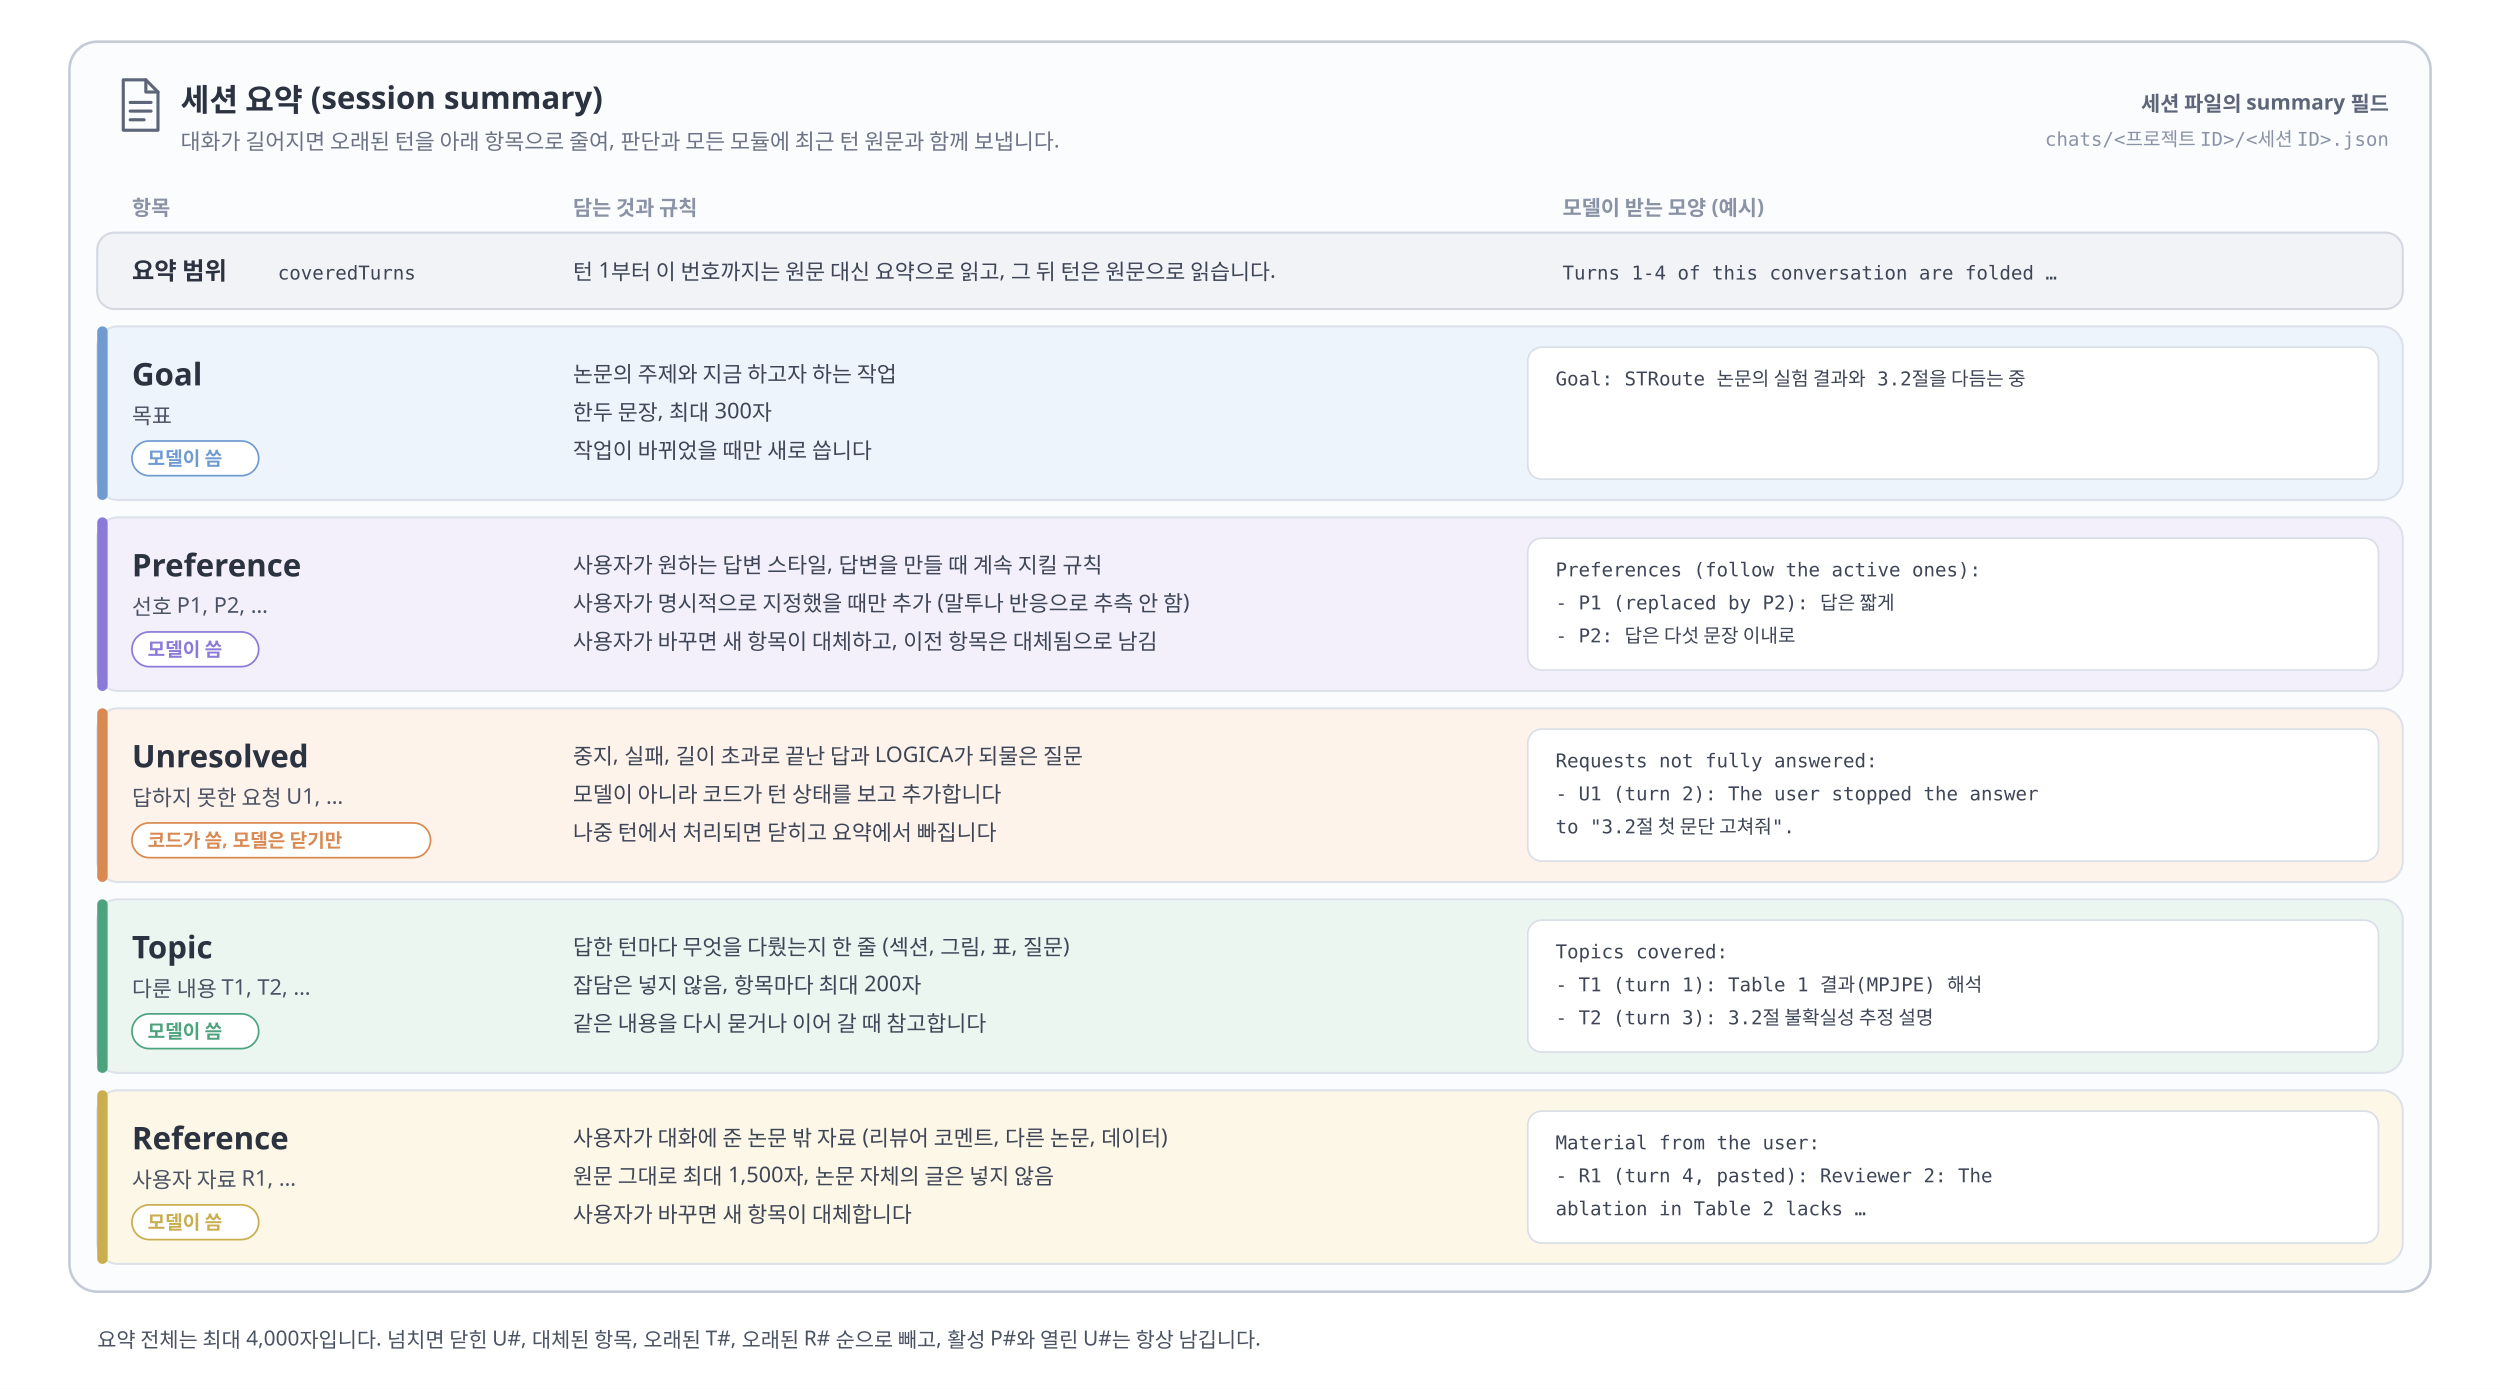
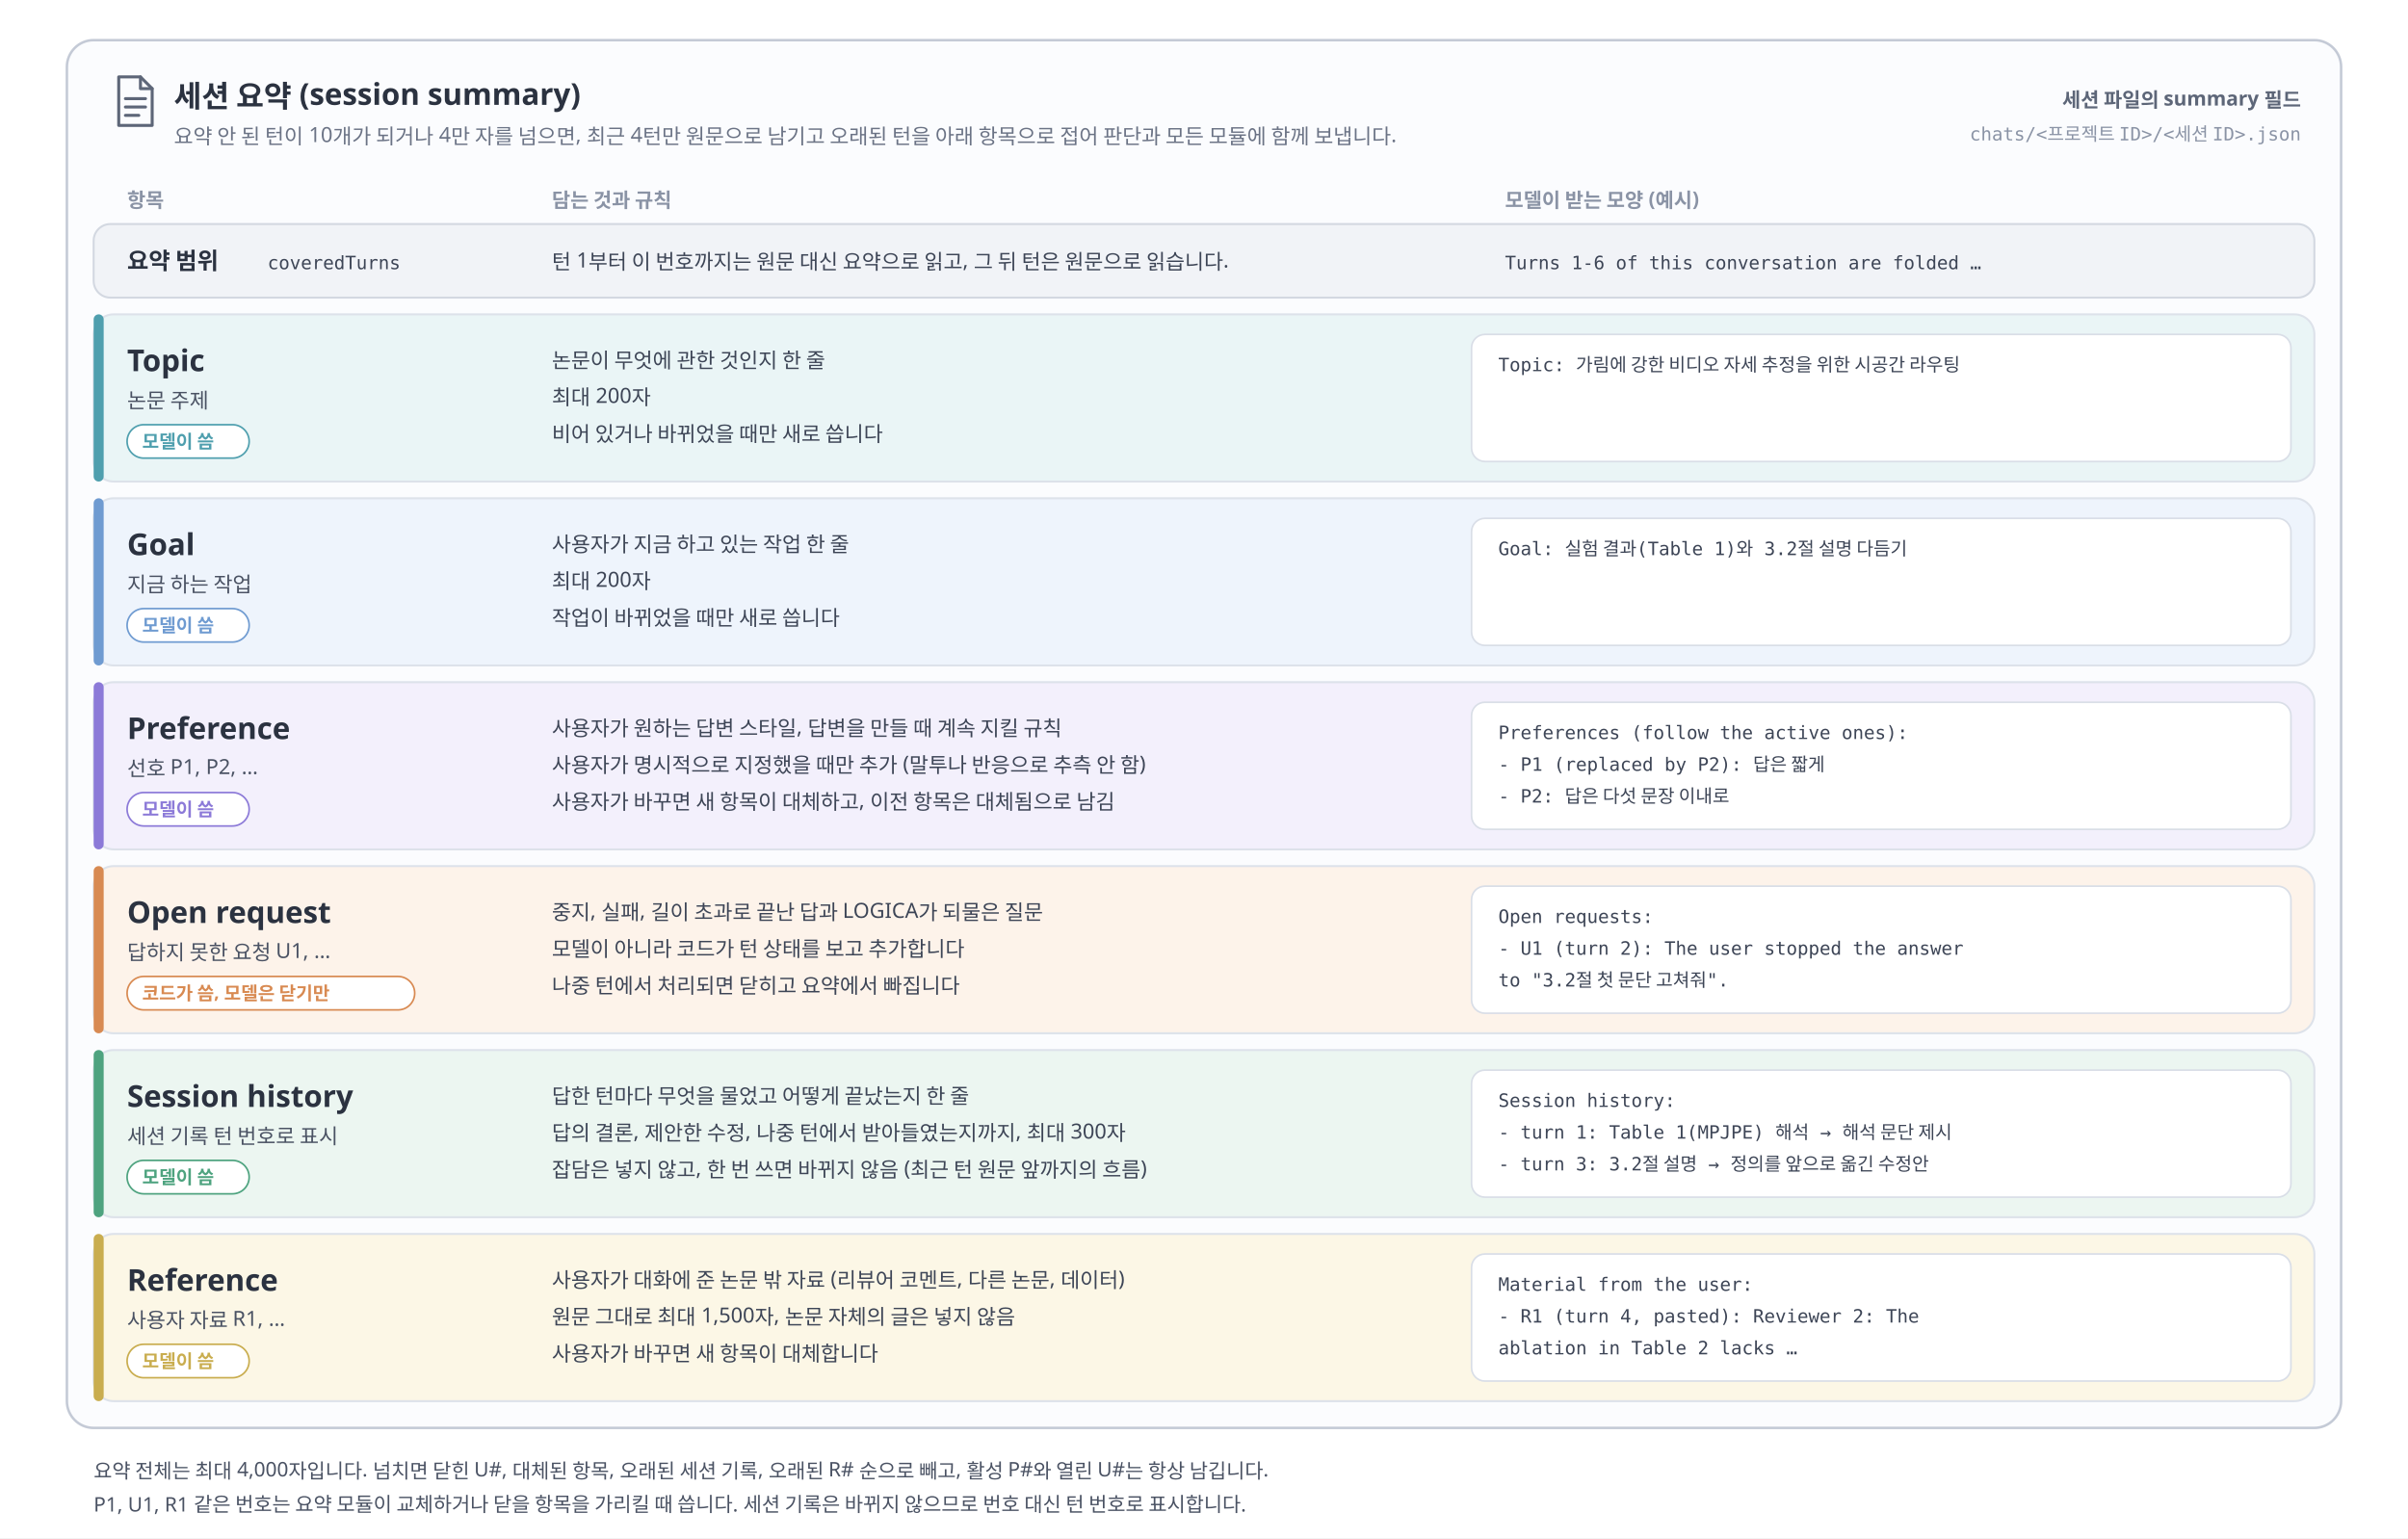
- <svg xmlns="http://www.w3.org/2000/svg" width="1440" height="800" viewBox="0 0 1440 800" font-family="Pretendard, 'Noto Sans KR', sans-serif">
+ <svg xmlns="http://www.w3.org/2000/svg" width="1440" height="920" viewBox="0 0 1440 920" font-family="Pretendard, 'Noto Sans KR', sans-serif">
  <defs>
    <style>
.title{font-size:18px;font-weight:700;fill:#2b3240}
.sub{font-size:12.5px;fill:#6b7385}
.tag{font-size:12px;font-weight:700;fill:#5d6678}
.tagk,.mono{font-family:ui-monospace,'SFMono-Regular',Menlo,Consolas,'D2Coding',monospace}
.tagk{font-size:11px;fill:#8a93a5}
.colh{font-size:12px;font-weight:700;fill:#8a93a5}
.nm{font-size:18px;font-weight:700}
.nm2{font-size:14px;font-weight:700;fill:#2b3240}
.kr{font-size:12.5px;fill:#4a5263}
.who{font-size:11px;font-weight:700}
.desc{font-size:12.5px;fill:#3d4556}
.mono{font-size:11px;fill:#3d4556}
.foot{font-size:12px;fill:#4a5263}
</style>
  </defs>
-   <rect width="1440" height="800" fill="#ffffff" />
-   <rect x="40" y="24" width="1360" height="720" rx="16" fill="#fbfcfe" stroke="#c4cad6" stroke-width="1.5" />
+   <rect width="1440" height="920" fill="#ffffff" />
+   <rect x="40" y="24" width="1360" height="830" rx="16" fill="#fbfcfe" stroke="#c4cad6" stroke-width="1.5" />
  <g transform="translate(64,44)" fill="none" stroke="#5d6678" stroke-width="1.8" stroke-linecap="round" stroke-linejoin="round">
    <path d="M7 2h13l7 7v22H7z" />
    <path d="M20 2v7h7" />
    <path d="M11 15h12M11 20h12M11 25h8" />
  </g>
  <text x="104" y="64" class="title">세션 요약 (session summary)</text>
-   <text x="104" y="86" class="sub">대화가 길어지면 오래된 턴을 아래 항목으로 줄여, 판단과 모든 모듈에 최근 턴 원문과 함께 보냅니다.</text>
+   <text x="104" y="86" class="sub">요약 안 된 턴이 10개가 되거나 4만 자를 넘으면, 최근 4턴만 원문으로 남기고 오래된 턴을 아래 항목으로 접어 판단과 모든 모듈에 함께 보냅니다.</text>
  <text x="1376" y="64" class="tag" text-anchor="end">세션 파일의 summary 필드</text>
  <text x="1376" y="84" class="tagk" text-anchor="end">chats/&lt;프로젝트 ID&gt;/&lt;세션 ID&gt;.json</text>
  <text x="76" y="124" class="colh">항목</text>
  <text x="330" y="124" class="colh">담는 것과 규칙</text>
  <text x="900" y="124" class="colh">모델이 받는 모양 (예시)</text>
  <rect x="56" y="134" width="1328" height="44" rx="10" fill="#f1f3f7" stroke="#d3d8e1" stroke-width="1.2" />
  <text x="76" y="161" class="nm2">요약 범위</text>
  <text x="160" y="161" class="mono" fill="#6b7385">coveredTurns</text>
  <text x="330" y="161" class="desc">턴 1부터 이 번호까지는 원문 대신 요약으로 읽고, 그 뒤 턴은 원문으로 읽습니다.</text>
-   <text x="900" y="161" class="mono">Turns 1-4 of this conversation are folded …</text>
-   <rect x="56" y="188" width="1328" height="100" rx="12" fill="#eef4fc" stroke="#dde2ea" stroke-width="1.2" />
-   <rect x="56" y="188" width="6" height="100" rx="3" fill="#6f9bd1" />
-   <text x="76" y="222" class="nm" fill="#2b3240">Goal</text>
-   <text x="76" y="244" class="kr">목표</text>
-   <rect x="76" y="254" width="73" height="20" rx="10" fill="#ffffff" stroke="#6f9bd1" stroke-width="1" />
-   <text x="85" y="268" class="who" fill="#6f9bd1">모델이 씀</text>
-   <text x="330" y="220" class="desc">논문의 주제와 지금 하고자 하는 작업</text>
-   <text x="330" y="242" class="desc">한두 문장, 최대 300자</text>
-   <text x="330" y="264" class="desc">작업이 바뀌었을 때만 새로 씁니다</text>
+   <text x="900" y="161" class="mono">Turns 1-6 of this conversation are folded …</text>
+   <rect x="56" y="188" width="1328" height="100" rx="12" fill="#eaf5f6" stroke="#dde2ea" stroke-width="1.2" />
+   <rect x="56" y="188" width="6" height="100" rx="3" fill="#4f9fae" />
+   <text x="76" y="222" class="nm" fill="#2b3240">Topic</text>
+   <text x="76" y="244" class="kr">논문 주제</text>
+   <rect x="76" y="254" width="73" height="20" rx="10" fill="#ffffff" stroke="#4f9fae" stroke-width="1" />
+   <text x="85" y="268" class="who" fill="#4f9fae">모델이 씀</text>
+   <text x="330" y="220" class="desc">논문이 무엇에 관한 것인지 한 줄</text>
+   <text x="330" y="242" class="desc">최대 200자</text>
+   <text x="330" y="264" class="desc">비어 있거나 바뀌었을 때만 새로 씁니다</text>
  <rect x="880" y="200" width="490" height="76" rx="8" fill="#ffffff" stroke="#d9dee7" stroke-width="1" />
-   <text x="896" y="222" class="mono">Goal: STRoute 논문의 실험 결과와 3.2절을 다듬는 중</text>
-   <rect x="56" y="298" width="1328" height="100" rx="12" fill="#f3f0fc" stroke="#dde2ea" stroke-width="1.2" />
-   <rect x="56" y="298" width="6" height="100" rx="3" fill="#8c7ad8" />
-   <text x="76" y="332" class="nm" fill="#2b3240">Preference</text>
-   <text x="76" y="354" class="kr">선호  P1, P2, …</text>
-   <rect x="76" y="364" width="73" height="20" rx="10" fill="#ffffff" stroke="#8c7ad8" stroke-width="1" />
-   <text x="85" y="378" class="who" fill="#8c7ad8">모델이 씀</text>
-   <text x="330" y="330" class="desc">사용자가 원하는 답변 스타일, 답변을 만들 때 계속 지킬 규칙</text>
-   <text x="330" y="352" class="desc">사용자가 명시적으로 지정했을 때만 추가 (말투나 반응으로 추측 안 함)</text>
-   <text x="330" y="374" class="desc">사용자가 바꾸면 새 항목이 대체하고, 이전 항목은 대체됨으로 남김</text>
+   <text x="896" y="222" class="mono">Topic: 가림에 강한 비디오 자세 추정을 위한 시공간 라우팅</text>
+   <rect x="56" y="298" width="1328" height="100" rx="12" fill="#eef4fc" stroke="#dde2ea" stroke-width="1.2" />
+   <rect x="56" y="298" width="6" height="100" rx="3" fill="#6f9bd1" />
+   <text x="76" y="332" class="nm" fill="#2b3240">Goal</text>
+   <text x="76" y="354" class="kr">지금 하는 작업</text>
+   <rect x="76" y="364" width="73" height="20" rx="10" fill="#ffffff" stroke="#6f9bd1" stroke-width="1" />
+   <text x="85" y="378" class="who" fill="#6f9bd1">모델이 씀</text>
+   <text x="330" y="330" class="desc">사용자가 지금 하고 있는 작업 한 줄</text>
+   <text x="330" y="352" class="desc">최대 200자</text>
+   <text x="330" y="374" class="desc">작업이 바뀌었을 때만 새로 씁니다</text>
  <rect x="880" y="310" width="490" height="76" rx="8" fill="#ffffff" stroke="#d9dee7" stroke-width="1" />
-   <text x="896" y="332" class="mono">Preferences (follow the active ones):</text>
-   <text x="896" y="351" class="mono">- P1 (replaced by P2): 답은 짧게</text>
-   <text x="896" y="370" class="mono">- P2: 답은 다섯 문장 이내로</text>
-   <rect x="56" y="408" width="1328" height="100" rx="12" fill="#fdf3ea" stroke="#dde2ea" stroke-width="1.2" />
-   <rect x="56" y="408" width="6" height="100" rx="3" fill="#d88a52" />
-   <text x="76" y="442" class="nm" fill="#2b3240">Unresolved</text>
-   <text x="76" y="464" class="kr">답하지 못한 요청  U1, …</text>
-   <rect x="76" y="474" width="172" height="20" rx="10" fill="#ffffff" stroke="#d88a52" stroke-width="1" />
-   <text x="85" y="488" class="who" fill="#d88a52">코드가 씀, 모델은 닫기만</text>
-   <text x="330" y="440" class="desc">중지, 실패, 길이 초과로 끝난 답과 LOGICA가 되물은 질문</text>
-   <text x="330" y="462" class="desc">모델이 아니라 코드가 턴 상태를 보고 추가합니다</text>
-   <text x="330" y="484" class="desc">나중 턴에서 처리되면 닫히고 요약에서 빠집니다</text>
+   <text x="896" y="332" class="mono">Goal: 실험 결과(Table 1)와 3.2절 설명 다듬기</text>
+   <rect x="56" y="408" width="1328" height="100" rx="12" fill="#f3f0fc" stroke="#dde2ea" stroke-width="1.2" />
+   <rect x="56" y="408" width="6" height="100" rx="3" fill="#8c7ad8" />
+   <text x="76" y="442" class="nm" fill="#2b3240">Preference</text>
+   <text x="76" y="464" class="kr">선호  P1, P2, …</text>
+   <rect x="76" y="474" width="73" height="20" rx="10" fill="#ffffff" stroke="#8c7ad8" stroke-width="1" />
+   <text x="85" y="488" class="who" fill="#8c7ad8">모델이 씀</text>
+   <text x="330" y="440" class="desc">사용자가 원하는 답변 스타일, 답변을 만들 때 계속 지킬 규칙</text>
+   <text x="330" y="462" class="desc">사용자가 명시적으로 지정했을 때만 추가 (말투나 반응으로 추측 안 함)</text>
+   <text x="330" y="484" class="desc">사용자가 바꾸면 새 항목이 대체하고, 이전 항목은 대체됨으로 남김</text>
  <rect x="880" y="420" width="490" height="76" rx="8" fill="#ffffff" stroke="#d9dee7" stroke-width="1" />
-   <text x="896" y="442" class="mono">Requests not fully answered:</text>
-   <text x="896" y="461" class="mono">- U1 (turn 2): The user stopped the answer</text>
-   <text x="896" y="480" class="mono">  to "3.2절 첫 문단 고쳐줘".</text>
-   <rect x="56" y="518" width="1328" height="100" rx="12" fill="#ecf6f1" stroke="#dde2ea" stroke-width="1.2" />
-   <rect x="56" y="518" width="6" height="100" rx="3" fill="#4ea37f" />
-   <text x="76" y="552" class="nm" fill="#2b3240">Topic</text>
-   <text x="76" y="574" class="kr">다룬 내용  T1, T2, …</text>
-   <rect x="76" y="584" width="73" height="20" rx="10" fill="#ffffff" stroke="#4ea37f" stroke-width="1" />
-   <text x="85" y="598" class="who" fill="#4ea37f">모델이 씀</text>
-   <text x="330" y="550" class="desc">답한 턴마다 무엇을 다뤘는지 한 줄 (섹션, 그림, 표, 질문)</text>
-   <text x="330" y="572" class="desc">잡담은 넣지 않음, 항목마다 최대 200자</text>
-   <text x="330" y="594" class="desc">같은 내용을 다시 묻거나 이어 갈 때 참고합니다</text>
+   <text x="896" y="442" class="mono">Preferences (follow the active ones):</text>
+   <text x="896" y="461" class="mono">- P1 (replaced by P2): 답은 짧게</text>
+   <text x="896" y="480" class="mono">- P2: 답은 다섯 문장 이내로</text>
+   <rect x="56" y="518" width="1328" height="100" rx="12" fill="#fdf3ea" stroke="#dde2ea" stroke-width="1.2" />
+   <rect x="56" y="518" width="6" height="100" rx="3" fill="#d88a52" />
+   <text x="76" y="552" class="nm" fill="#2b3240">Open request</text>
+   <text x="76" y="574" class="kr">답하지 못한 요청  U1, …</text>
+   <rect x="76" y="584" width="172" height="20" rx="10" fill="#ffffff" stroke="#d88a52" stroke-width="1" />
+   <text x="85" y="598" class="who" fill="#d88a52">코드가 씀, 모델은 닫기만</text>
+   <text x="330" y="550" class="desc">중지, 실패, 길이 초과로 끝난 답과 LOGICA가 되물은 질문</text>
+   <text x="330" y="572" class="desc">모델이 아니라 코드가 턴 상태를 보고 추가합니다</text>
+   <text x="330" y="594" class="desc">나중 턴에서 처리되면 닫히고 요약에서 빠집니다</text>
  <rect x="880" y="530" width="490" height="76" rx="8" fill="#ffffff" stroke="#d9dee7" stroke-width="1" />
-   <text x="896" y="552" class="mono">Topics covered:</text>
-   <text x="896" y="571" class="mono">- T1 (turn 1): Table 1 결과(MPJPE) 해석</text>
-   <text x="896" y="590" class="mono">- T2 (turn 3): 3.2절 불확실성 추정 설명</text>
-   <rect x="56" y="628" width="1328" height="100" rx="12" fill="#fcf7e6" stroke="#dde2ea" stroke-width="1.2" />
-   <rect x="56" y="628" width="6" height="100" rx="3" fill="#c9ad4f" />
-   <text x="76" y="662" class="nm" fill="#2b3240">Reference</text>
-   <text x="76" y="684" class="kr">사용자 자료  R1, …</text>
-   <rect x="76" y="694" width="73" height="20" rx="10" fill="#ffffff" stroke="#c9ad4f" stroke-width="1" />
-   <text x="85" y="708" class="who" fill="#c9ad4f">모델이 씀</text>
-   <text x="330" y="660" class="desc">사용자가 대화에 준 논문 밖 자료 (리뷰어 코멘트, 다른 논문, 데이터)</text>
-   <text x="330" y="682" class="desc">원문 그대로 최대 1,500자, 논문 자체의 글은 넣지 않음</text>
-   <text x="330" y="704" class="desc">사용자가 바꾸면 새 항목이 대체합니다</text>
+   <text x="896" y="552" class="mono">Open requests:</text>
+   <text x="896" y="571" class="mono">- U1 (turn 2): The user stopped the answer</text>
+   <text x="896" y="590" class="mono">  to "3.2절 첫 문단 고쳐줘".</text>
+   <rect x="56" y="628" width="1328" height="100" rx="12" fill="#ecf6f1" stroke="#dde2ea" stroke-width="1.2" />
+   <rect x="56" y="628" width="6" height="100" rx="3" fill="#4ea37f" />
+   <text x="76" y="662" class="nm" fill="#2b3240">Session history</text>
+   <text x="76" y="684" class="kr">세션 기록  턴 번호로 표시</text>
+   <rect x="76" y="694" width="73" height="20" rx="10" fill="#ffffff" stroke="#4ea37f" stroke-width="1" />
+   <text x="85" y="708" class="who" fill="#4ea37f">모델이 씀</text>
+   <text x="330" y="660" class="desc">답한 턴마다 무엇을 물었고 어떻게 끝났는지 한 줄</text>
+   <text x="330" y="682" class="desc">답의 결론, 제안한 수정, 나중 턴에서 받아들였는지까지, 최대 300자</text>
+   <text x="330" y="704" class="desc">잡담은 넣지 않고, 한 번 쓰면 바뀌지 않음 (최근 턴 원문 앞까지의 흐름)</text>
  <rect x="880" y="640" width="490" height="76" rx="8" fill="#ffffff" stroke="#d9dee7" stroke-width="1" />
-   <text x="896" y="662" class="mono">Material from the user:</text>
-   <text x="896" y="681" class="mono">- R1 (turn 4, pasted): Reviewer 2: The</text>
-   <text x="896" y="700" class="mono">  ablation in Table 2 lacks …</text>
-   <text x="56" y="776" class="foot">요약 전체는 최대 4,000자입니다. 넘치면 닫힌 U#, 대체된 항목, 오래된 T#, 오래된 R# 순으로 빼고, 활성 P#와 열린 U#는 항상 남깁니다.</text>
+   <text x="896" y="662" class="mono">Session history:</text>
+   <text x="896" y="681" class="mono">- turn 1: Table 1(MPJPE) 해석 → 해석 문단 제시</text>
+   <text x="896" y="700" class="mono">- turn 3: 3.2절 설명 → 정의를 앞으로 옮긴 수정안</text>
+   <rect x="56" y="738" width="1328" height="100" rx="12" fill="#fcf7e6" stroke="#dde2ea" stroke-width="1.2" />
+   <rect x="56" y="738" width="6" height="100" rx="3" fill="#c9ad4f" />
+   <text x="76" y="772" class="nm" fill="#2b3240">Reference</text>
+   <text x="76" y="794" class="kr">사용자 자료  R1, …</text>
+   <rect x="76" y="804" width="73" height="20" rx="10" fill="#ffffff" stroke="#c9ad4f" stroke-width="1" />
+   <text x="85" y="818" class="who" fill="#c9ad4f">모델이 씀</text>
+   <text x="330" y="770" class="desc">사용자가 대화에 준 논문 밖 자료 (리뷰어 코멘트, 다른 논문, 데이터)</text>
+   <text x="330" y="792" class="desc">원문 그대로 최대 1,500자, 논문 자체의 글은 넣지 않음</text>
+   <text x="330" y="814" class="desc">사용자가 바꾸면 새 항목이 대체합니다</text>
+   <rect x="880" y="750" width="490" height="76" rx="8" fill="#ffffff" stroke="#d9dee7" stroke-width="1" />
+   <text x="896" y="772" class="mono">Material from the user:</text>
+   <text x="896" y="791" class="mono">- R1 (turn 4, pasted): Reviewer 2: The</text>
+   <text x="896" y="810" class="mono">  ablation in Table 2 lacks …</text>
+   <text x="56" y="884" class="foot">요약 전체는 최대 4,000자입니다. 넘치면 닫힌 U#, 대체된 항목, 오래된 세션 기록, 오래된 R# 순으로 빼고, 활성 P#와 열린 U#는 항상 남깁니다.</text>
+   <text x="56" y="904" class="foot">P1, U1, R1 같은 번호는 요약 모듈이 교체하거나 닫을 항목을 가리킬 때 씁니다. 세션 기록은 바뀌지 않으므로 번호 대신 턴 번호로 표시합니다.</text>
</svg>
